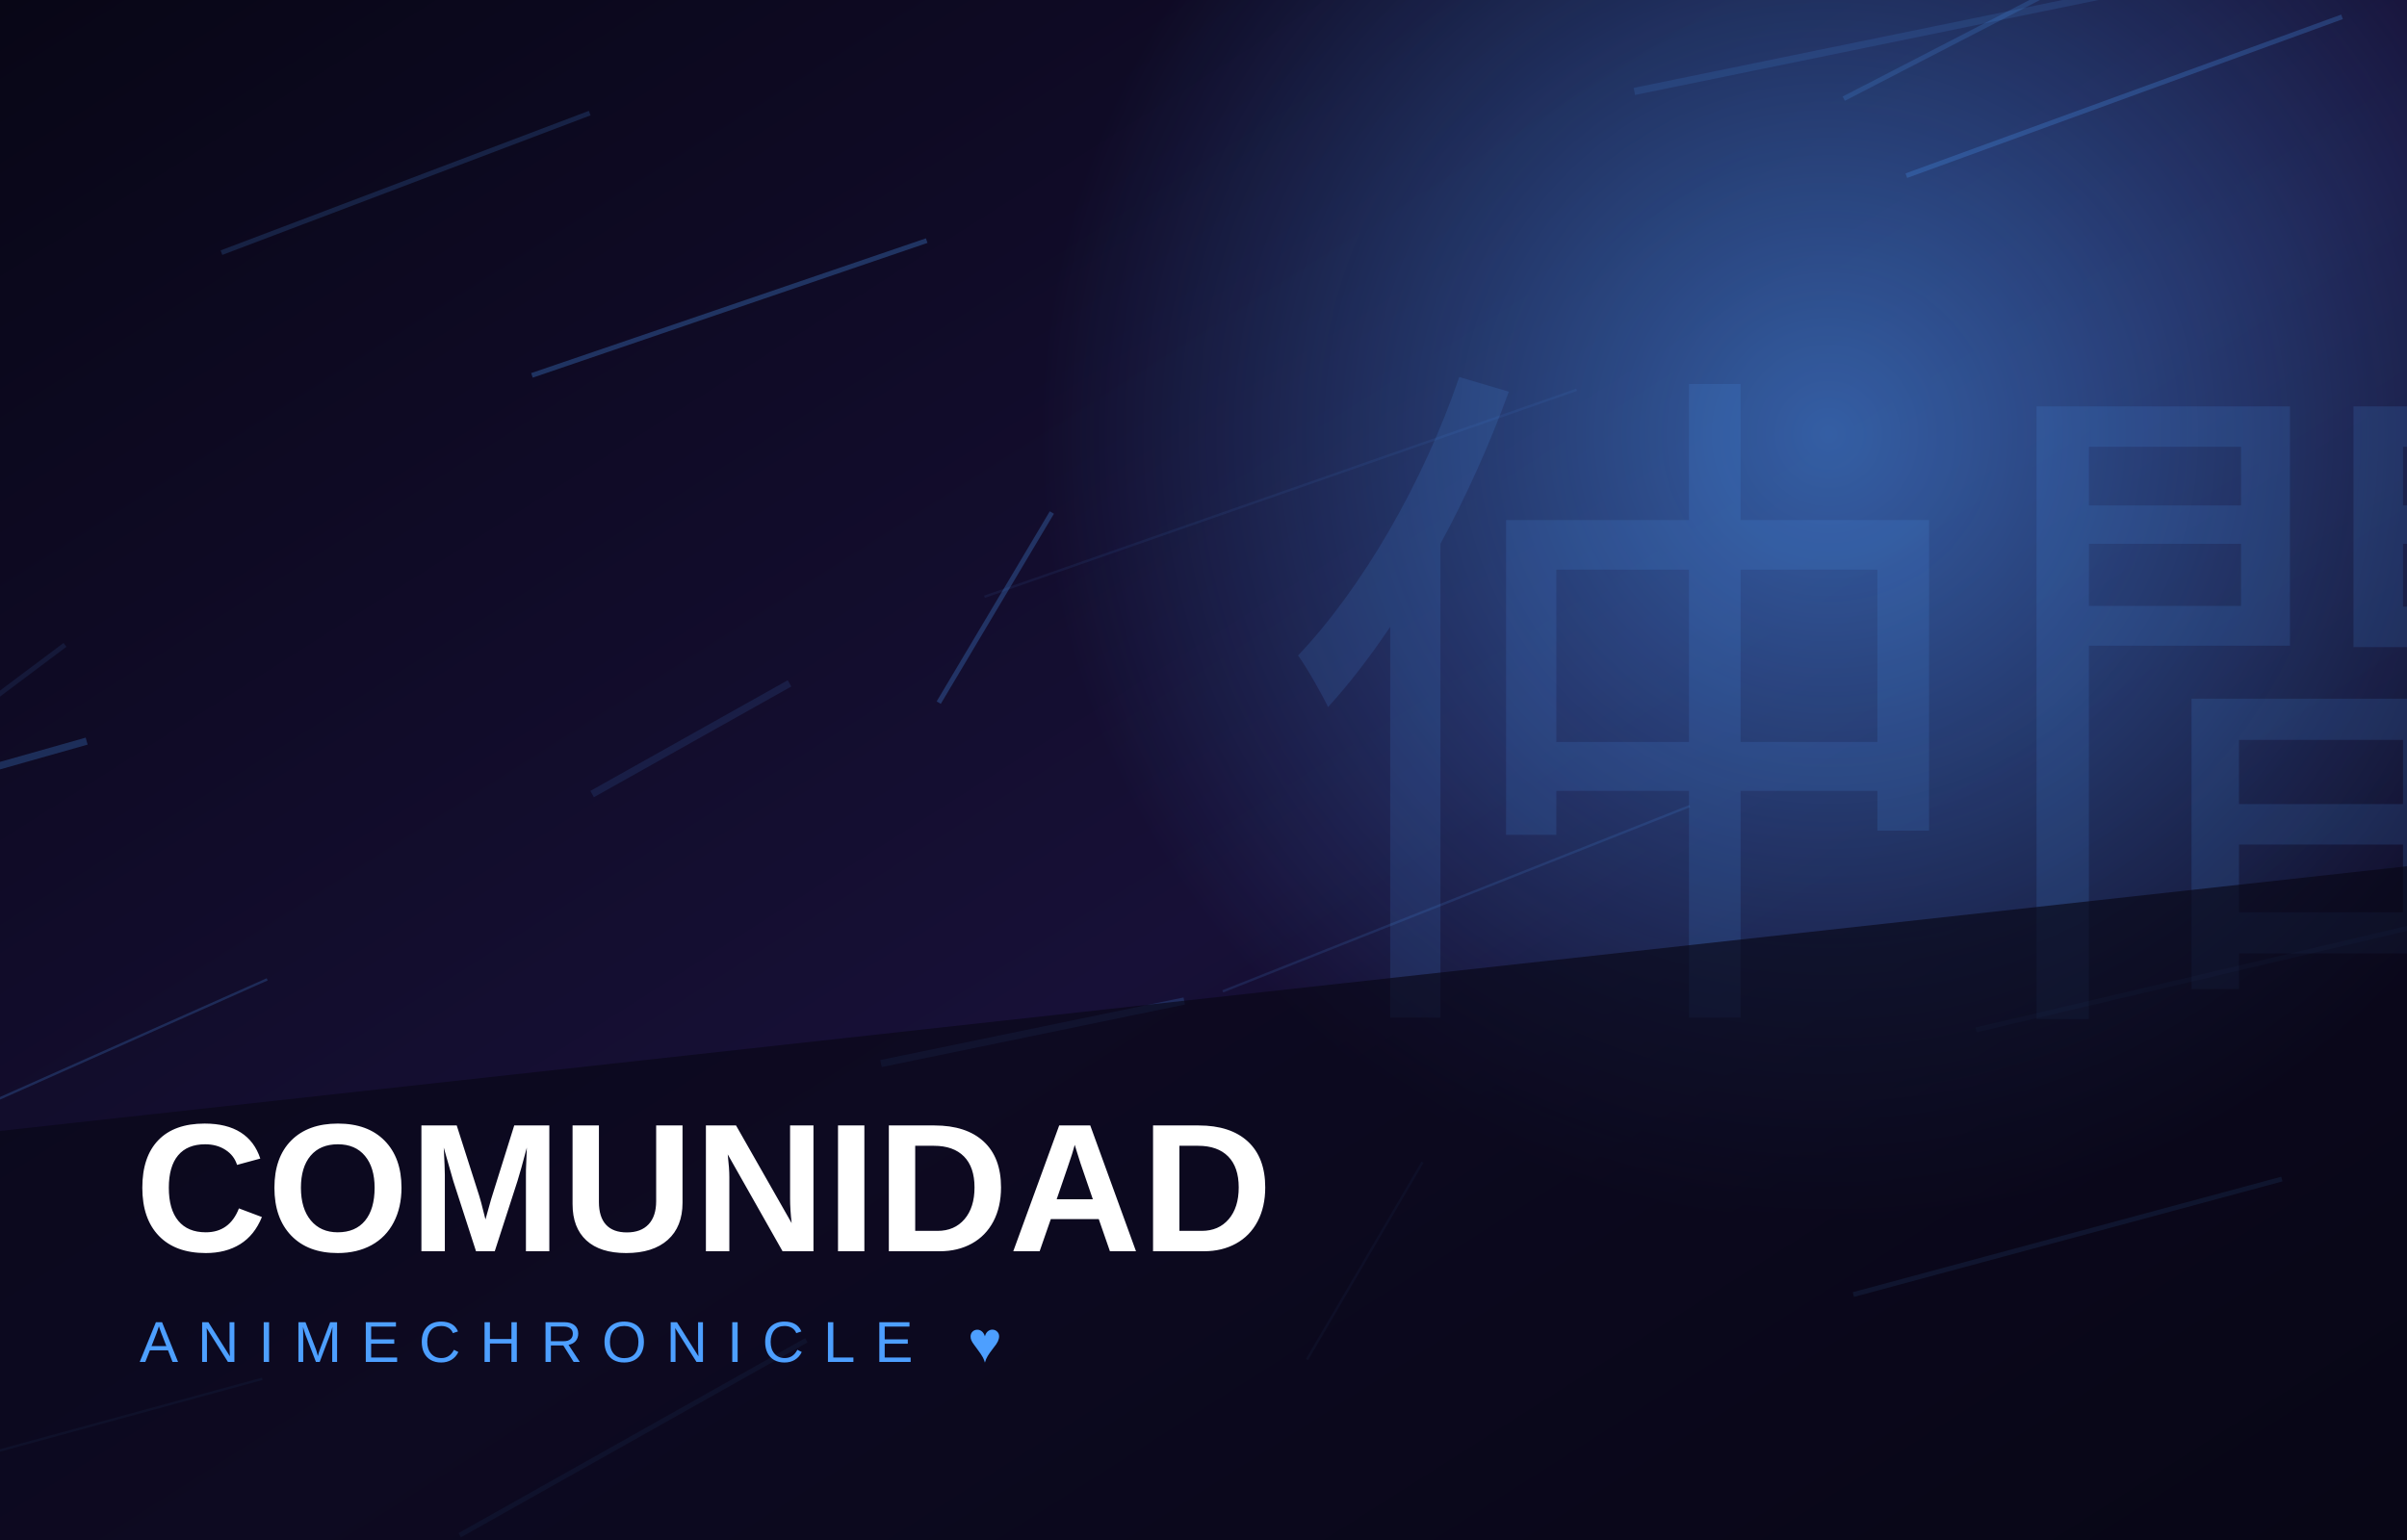
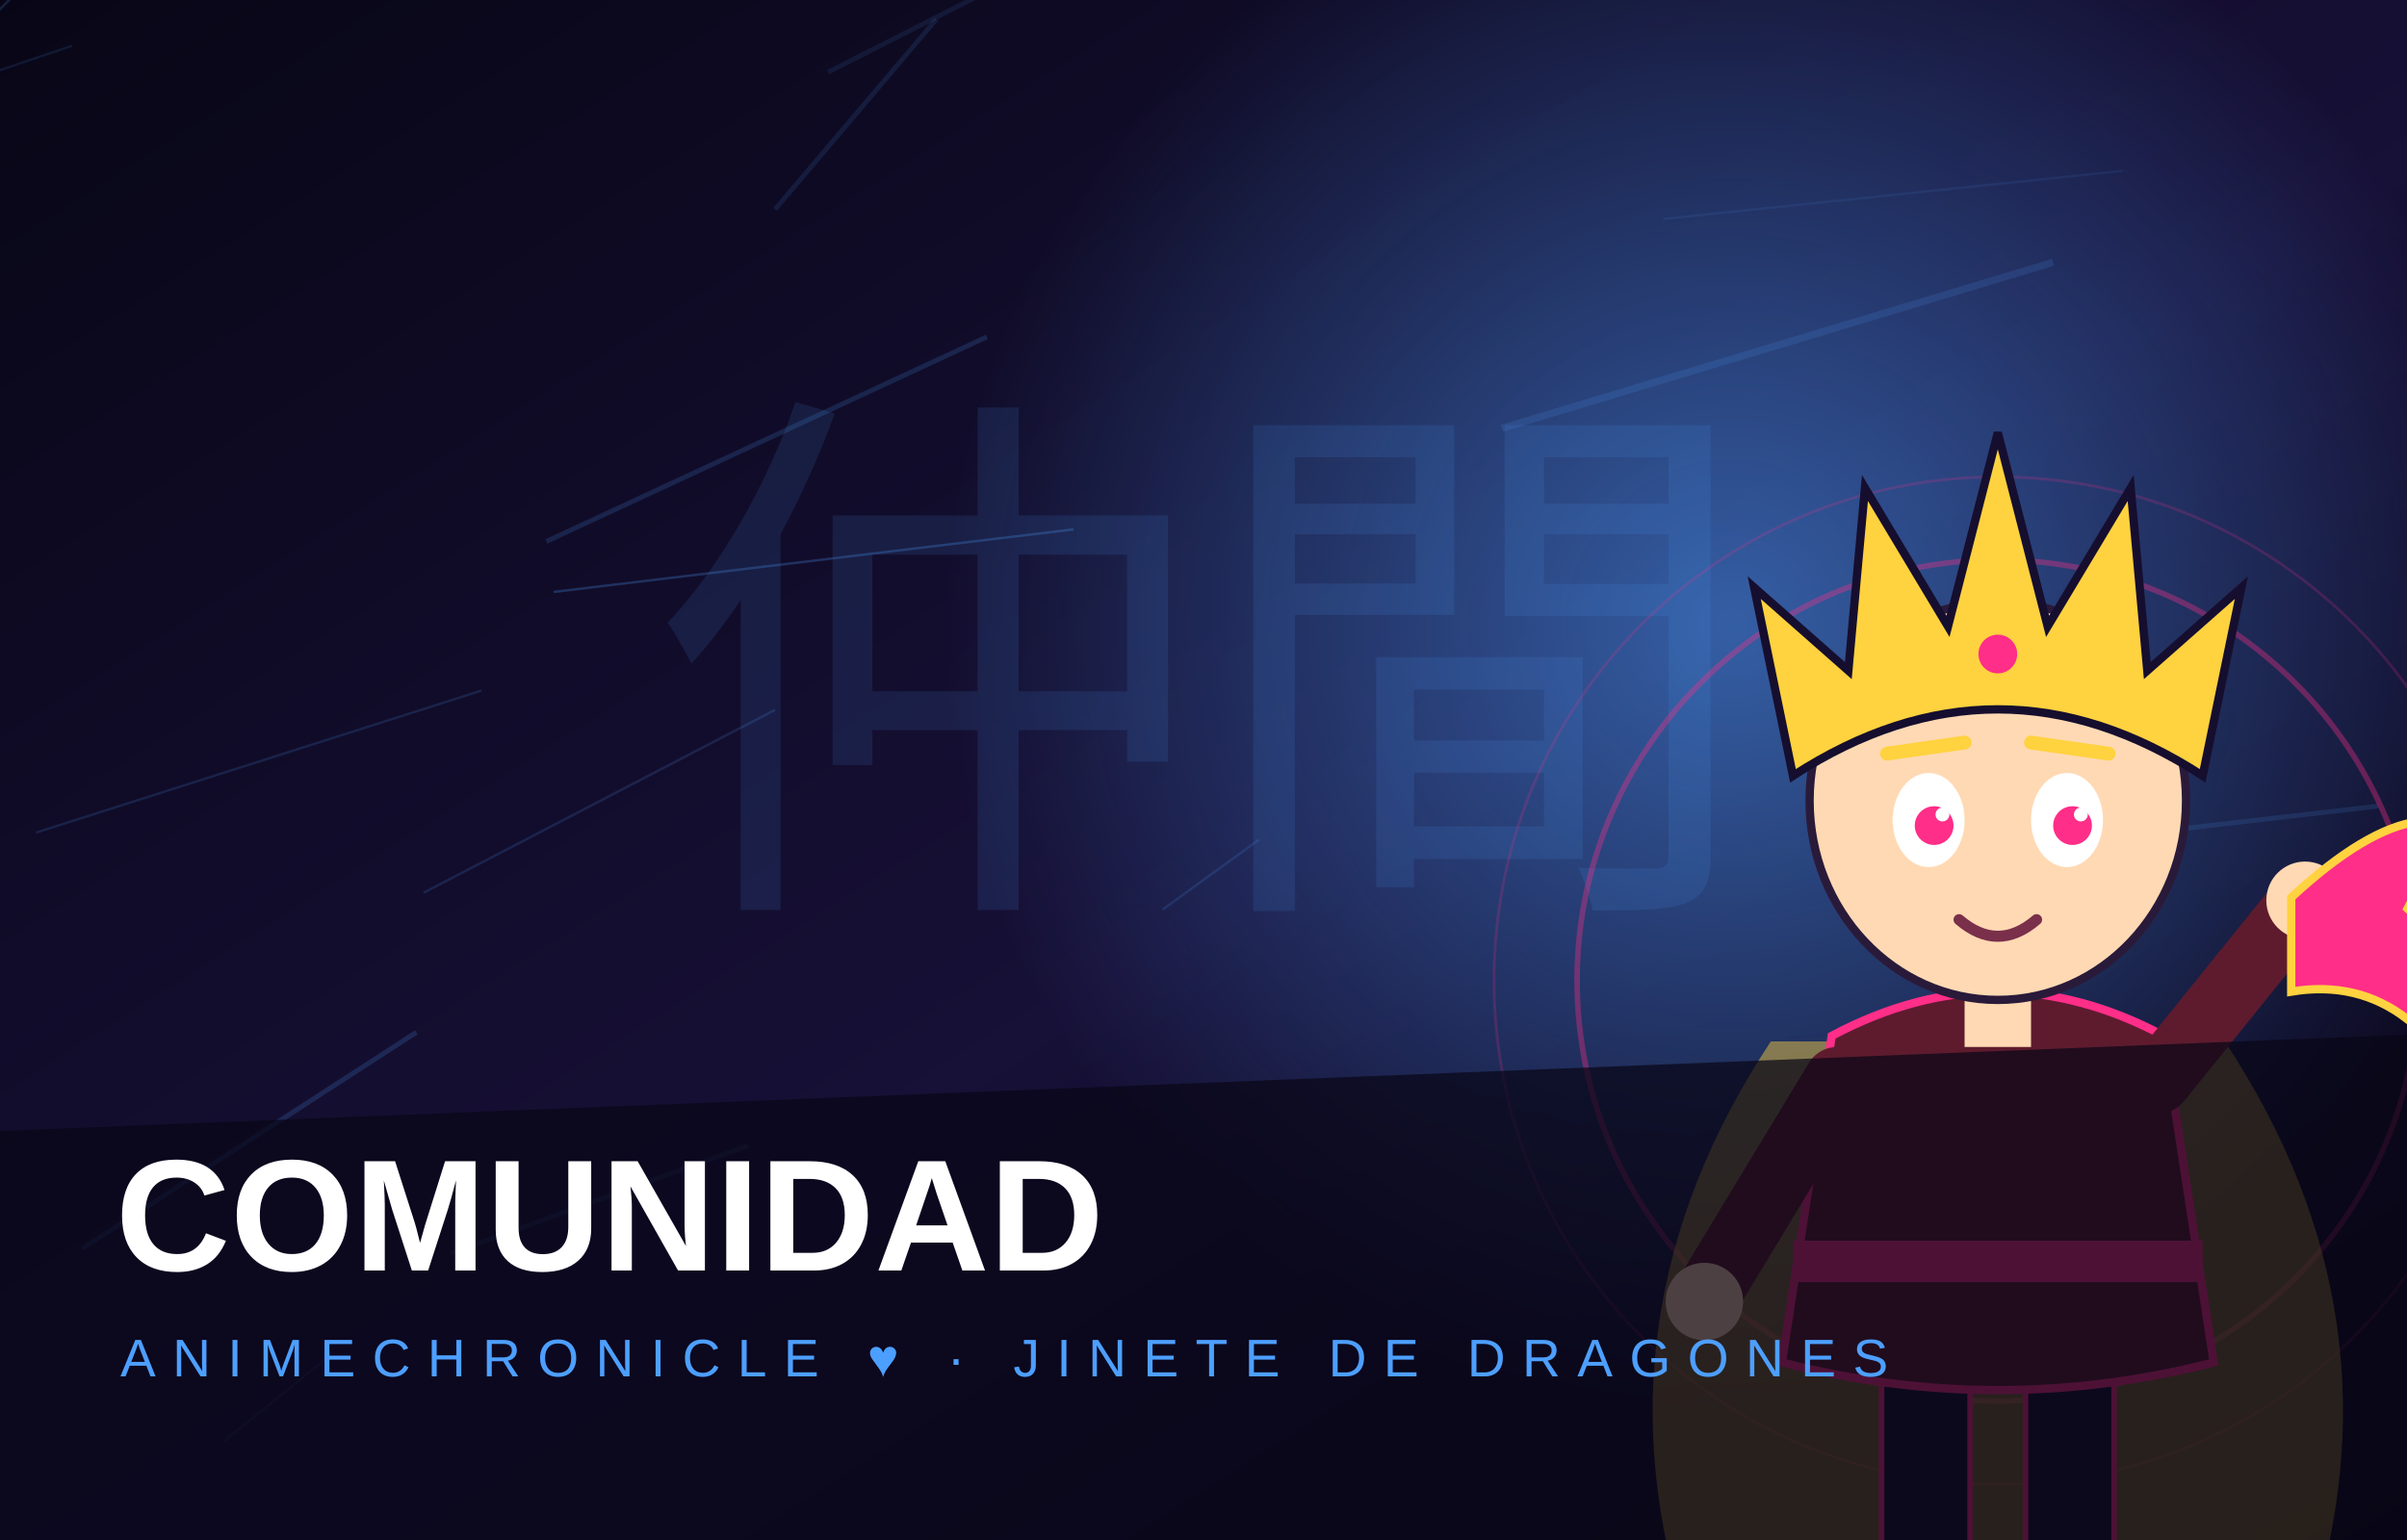
<svg xmlns="http://www.w3.org/2000/svg" width="1000" height="640" viewBox="0 0 1000 640">
  <defs>
    <linearGradient id="f" x1="0" y1="0" x2="1" y2="1">
      <stop offset="0" stop-color="#080616" />
      <stop offset=".55" stop-color="#171037" />
      <stop offset="1" stop-color="#080616" />
    </linearGradient>
    <radialGradient id="g">
      <stop offset="0" stop-color="#4d9fff" stop-opacity=".55" />
      <stop offset="1" stop-color="#4d9fff" stop-opacity="0" />
    </radialGradient>
  </defs>
  <rect width="1000" height="640" fill="url(#f)" />
-   <circle cx="760" cy="180" r="330" fill="url(#g)" />
-   <path d="M508 412 l194 -77" stroke="#4d9fff" stroke-width="1" opacity="0.14" />
-   <path d="M1017 454 l248 -68" stroke="#4d9fff" stroke-width="1" opacity="0.1" />
-   <path d="M-185 475 l116 -29" stroke="#4d9fff" stroke-width="2" opacity="0.15" />
-   <path d="M792 73 l181 -66" stroke="#4d9fff" stroke-width="2" opacity="0.24" />
-   <path d="M-63 620 l172 -47" stroke="#4d9fff" stroke-width="1" opacity="0.15" />
-   <path d="M-73 343 l100 -75" stroke="#4d9fff" stroke-width="2" opacity="0.1" />
-   <path d="M246 330 l82 -46" stroke="#4d9fff" stroke-width="3" opacity="0.12" />
-   <path d="M1053 474 l222 -88" stroke="#4d9fff" stroke-width="2" opacity="0.15" />
-   <path d="M191 638 l144 -81" stroke="#4d9fff" stroke-width="2" opacity="0.17" />
-   <path d="M1003 35 l114 -22" stroke="#4d9fff" stroke-width="1" opacity="0.26" />
-   <path d="M-143 154 l115 -84" stroke="#4d9fff" stroke-width="3" opacity="0.09" />
-   <path d="M766 41 l89 -46" stroke="#4d9fff" stroke-width="2" opacity="0.18" />
-   <path d="M-123 353 l159 -45" stroke="#4d9fff" stroke-width="3" opacity="0.24" />
-   <path d="M92 105 l153 -58" stroke="#4d9fff" stroke-width="2" opacity="0.17" />
-   <path d="M221 156 l164 -56" stroke="#4d9fff" stroke-width="2" opacity="0.28" />
-   <path d="M1098 381 l81 -75" stroke="#4d9fff" stroke-width="2" opacity="0.27" />
-   <path d="M770 538 l178 -48" stroke="#4d9fff" stroke-width="2" opacity="0.27" />
-   <path d="M390 292 l47 -79" stroke="#4d9fff" stroke-width="2" opacity="0.26" />
-   <path d="M409 248 l246 -86" stroke="#4d9fff" stroke-width="1" opacity="0.08" />
-   <path d="M1088 543 l78 -88" stroke="#4d9fff" stroke-width="1" opacity="0.11" />
-   <path d="M-98 1 l92 -79" stroke="#4d9fff" stroke-width="2" opacity="0.28" />
-   <path d="M543 565 l48 -82" stroke="#4d9fff" stroke-width="1" opacity="0.13" />
-   <path d="M366 442 l126 -26" stroke="#4d9fff" stroke-width="3" opacity="0.19" />
-   <path d="M-8 460 l119 -53" stroke="#4d9fff" stroke-width="1" opacity="0.21" />
-   <path d="M821 428 l225 -53" stroke="#4d9fff" stroke-width="2" opacity="0.09" />
-   <path d="M679 38 l200 -41" stroke="#4d9fff" stroke-width="3" opacity="0.13" />
-   <text x="820" y="400" font-size="290" fill="#4d9fff" opacity=".14" text-anchor="middle" font-family="sans-serif">仲間</text>
-   <path d="M0 470 L1000 360 L1000 640 L0 640Z" fill="#080616" opacity=".65" />
-   <text x="56" y="520" font-size="76" font-weight="900" fill="#fff" font-family="Arial,sans-serif">COMUNIDAD</text>
-   <text x="58" y="566" font-size="24" letter-spacing="8" fill="#4d9fff" font-family="Arial,sans-serif">ANIMECHRONICLE ♥</text>
+   <circle cx="720" cy="260" r="330" fill="url(#g)" />
+   <path d="M344 30 l126 -64" stroke="#4d9fff" stroke-width="2" opacity="0.1" />
+   <path d="M691 91 l191 -20" stroke="#4d9fff" stroke-width="1" opacity="0.09" />
+   <path d="M-15 19 l83 -84" stroke="#4d9fff" stroke-width="1" opacity="0.17" />
+   <path d="M187 521 l124 -45" stroke="#4d9fff" stroke-width="2" opacity="0.14" />
+   <path d="M780 359 l208 -24" stroke="#4d9fff" stroke-width="2" opacity="0.13" />
+   <path d="M1042 403 l62 -57" stroke="#4d9fff" stroke-width="1" opacity="0.23" />
+   <path d="M34 519 l139 -90" stroke="#4d9fff" stroke-width="2" opacity="0.18" />
+   <path d="M624 178 l229 -69" stroke="#4d9fff" stroke-width="3" opacity="0.14" />
+   <path d="M176 371 l146 -76" stroke="#4d9fff" stroke-width="1" opacity="0.16" />
+   <path d="M784 353 l108 -41" stroke="#4d9fff" stroke-width="3" opacity="0.21" />
+   <path d="M1040 396 l164 -25" stroke="#4d9fff" stroke-width="1" opacity="0.11" />
+   <path d="M-153 478 l63 -32" stroke="#4d9fff" stroke-width="2" opacity="0.12" />
+   <path d="M-85 626 l52 -77" stroke="#4d9fff" stroke-width="2" opacity="0.24" />
+   <path d="M483 378 l40 -29" stroke="#4d9fff" stroke-width="1" opacity="0.15" />
+   <path d="M15 346 l185 -59" stroke="#4d9fff" stroke-width="1" opacity="0.16" />
+   <path d="M230 246 l216 -26" stroke="#4d9fff" stroke-width="1" opacity="0.25" />
+   <path d="M93 599 l42 -34" stroke="#4d9fff" stroke-width="1" opacity="0.13" />
+   <path d="M227 225 l183 -85" stroke="#4d9fff" stroke-width="2" opacity="0.17" />
+   <path d="M1037 326 l177 -44" stroke="#4d9fff" stroke-width="2" opacity="0.11" />
+   <path d="M-38 42 l68 -23" stroke="#4d9fff" stroke-width="1" opacity="0.12" />
+   <path d="M322 87 l67 -79" stroke="#4d9fff" stroke-width="2" opacity="0.12" />
+   <path d="M1060 111 l204 -82" stroke="#4d9fff" stroke-width="3" opacity="0.24" />
+   <text x="500" y="360" font-size="230" fill="#4d9fff" opacity=".12" text-anchor="middle" font-family="sans-serif">仲間</text>
+   <g transform="translate(600,120) scale(1.15)">
+     <g transform="scale(1.0)">
+       <circle cx="200" cy="250" r="152" fill="none" stroke="#ff2e88" stroke-width="2" opacity=".35" />
+       <circle cx="200" cy="250" r="182" fill="none" stroke="#ff2e88" stroke-width="1" opacity=".18" />
+       <path d="M118 272 Q52 372 88 482 L312 482 Q348 372 282 272Z" fill="#ffd23f" opacity=".45" />
+       <rect x="158" y="382" width="32" height="98" rx="10" fill="#15122f" stroke="#ff2e88" stroke-width="2" />
+       <rect x="210" y="382" width="32" height="98" rx="10" fill="#15122f" stroke="#ff2e88" stroke-width="2" />
+       <rect x="146" y="462" width="56" height="22" rx="7" fill="#ff2e88" />
+       <rect x="198" y="462" width="56" height="22" rx="7" fill="#ff2e88" />
+       <path d="M140 270 Q200 238 260 270 L278 388 Q200 408 122 388Z" fill="#5e1b2e" stroke="#ff2e88" stroke-width="3" />
+       <rect x="126" y="344" width="148" height="15" fill="#ff2e88" />
+       <path d="M142 286 L96 362" stroke="#5e1b2e" stroke-width="24" stroke-linecap="round" />
+       <path d="M258 286 L308 224" stroke="#5e1b2e" stroke-width="24" stroke-linecap="round" />
+       <circle cx="94" cy="366" r="14" fill="#ffd9b3" />
+       <circle cx="311" cy="221" r="14" fill="#ffd9b3" />
+       <rect x="188" y="248" width="24" height="26" fill="#ffd9b3" />
+       <ellipse cx="200" cy="185" rx="68" ry="72" fill="#ffd9b3" stroke="#2a1a3a" stroke-width="3" />
+       <path d="M126 176 L112 108 L146 138 L152 72 L182 122 L200 52 L218 122 L248 72 L254 138 L288 108 L274 176 Q200 128 126 176Z" fill="#ffd23f" stroke="#160e2e" stroke-width="3" />
+       <ellipse cx="175" cy="192" rx="13" ry="17" fill="#fff" />
+       <ellipse cx="225" cy="192" rx="13" ry="17" fill="#fff" />
+       <circle cx="177" cy="194" r="7" fill="#ff2e88" />
+       <circle cx="227" cy="194" r="7" fill="#ff2e88" />
+       <circle cx="180" cy="190" r="2.5" fill="#fff" />
+       <circle cx="230" cy="190" r="2.5" fill="#fff" />
+       <path d="M160 168 L188 164 M212 164 L240 168" stroke="#ffd23f" stroke-width="5" stroke-linecap="round" />
+       <path d="M186 228 Q200 240 214 228" fill="none" stroke="#7a2f4a" stroke-width="4" stroke-linecap="round" />
+       <circle cx="200" cy="132" r="7" fill="#ff2e88" />
+       <path d="M306 220 Q360 170 382 210 Q360 200 348 224 Q372 246 348 264 Q330 250 306 254Z" fill="#ff2e88" stroke="#ffd23f" stroke-width="3" />
+       <circle cx="362" cy="214" r="4" fill="#fff" />
+     </g>
+   </g>
+   <path d="M0 470 L1000 430 L1000 640 L0 640Z" fill="#080616" opacity=".72" />
+   <text x="48" y="528" font-size="66" font-weight="900" fill="#fff" font-family="Arial,sans-serif">COMUNIDAD</text>
+   <text x="50" y="572" font-size="22" letter-spacing="7" fill="#4d9fff" font-family="Arial,sans-serif">ANIMECHRONICLE ♥ · JINETE DE DRAGONES</text>
</svg>
